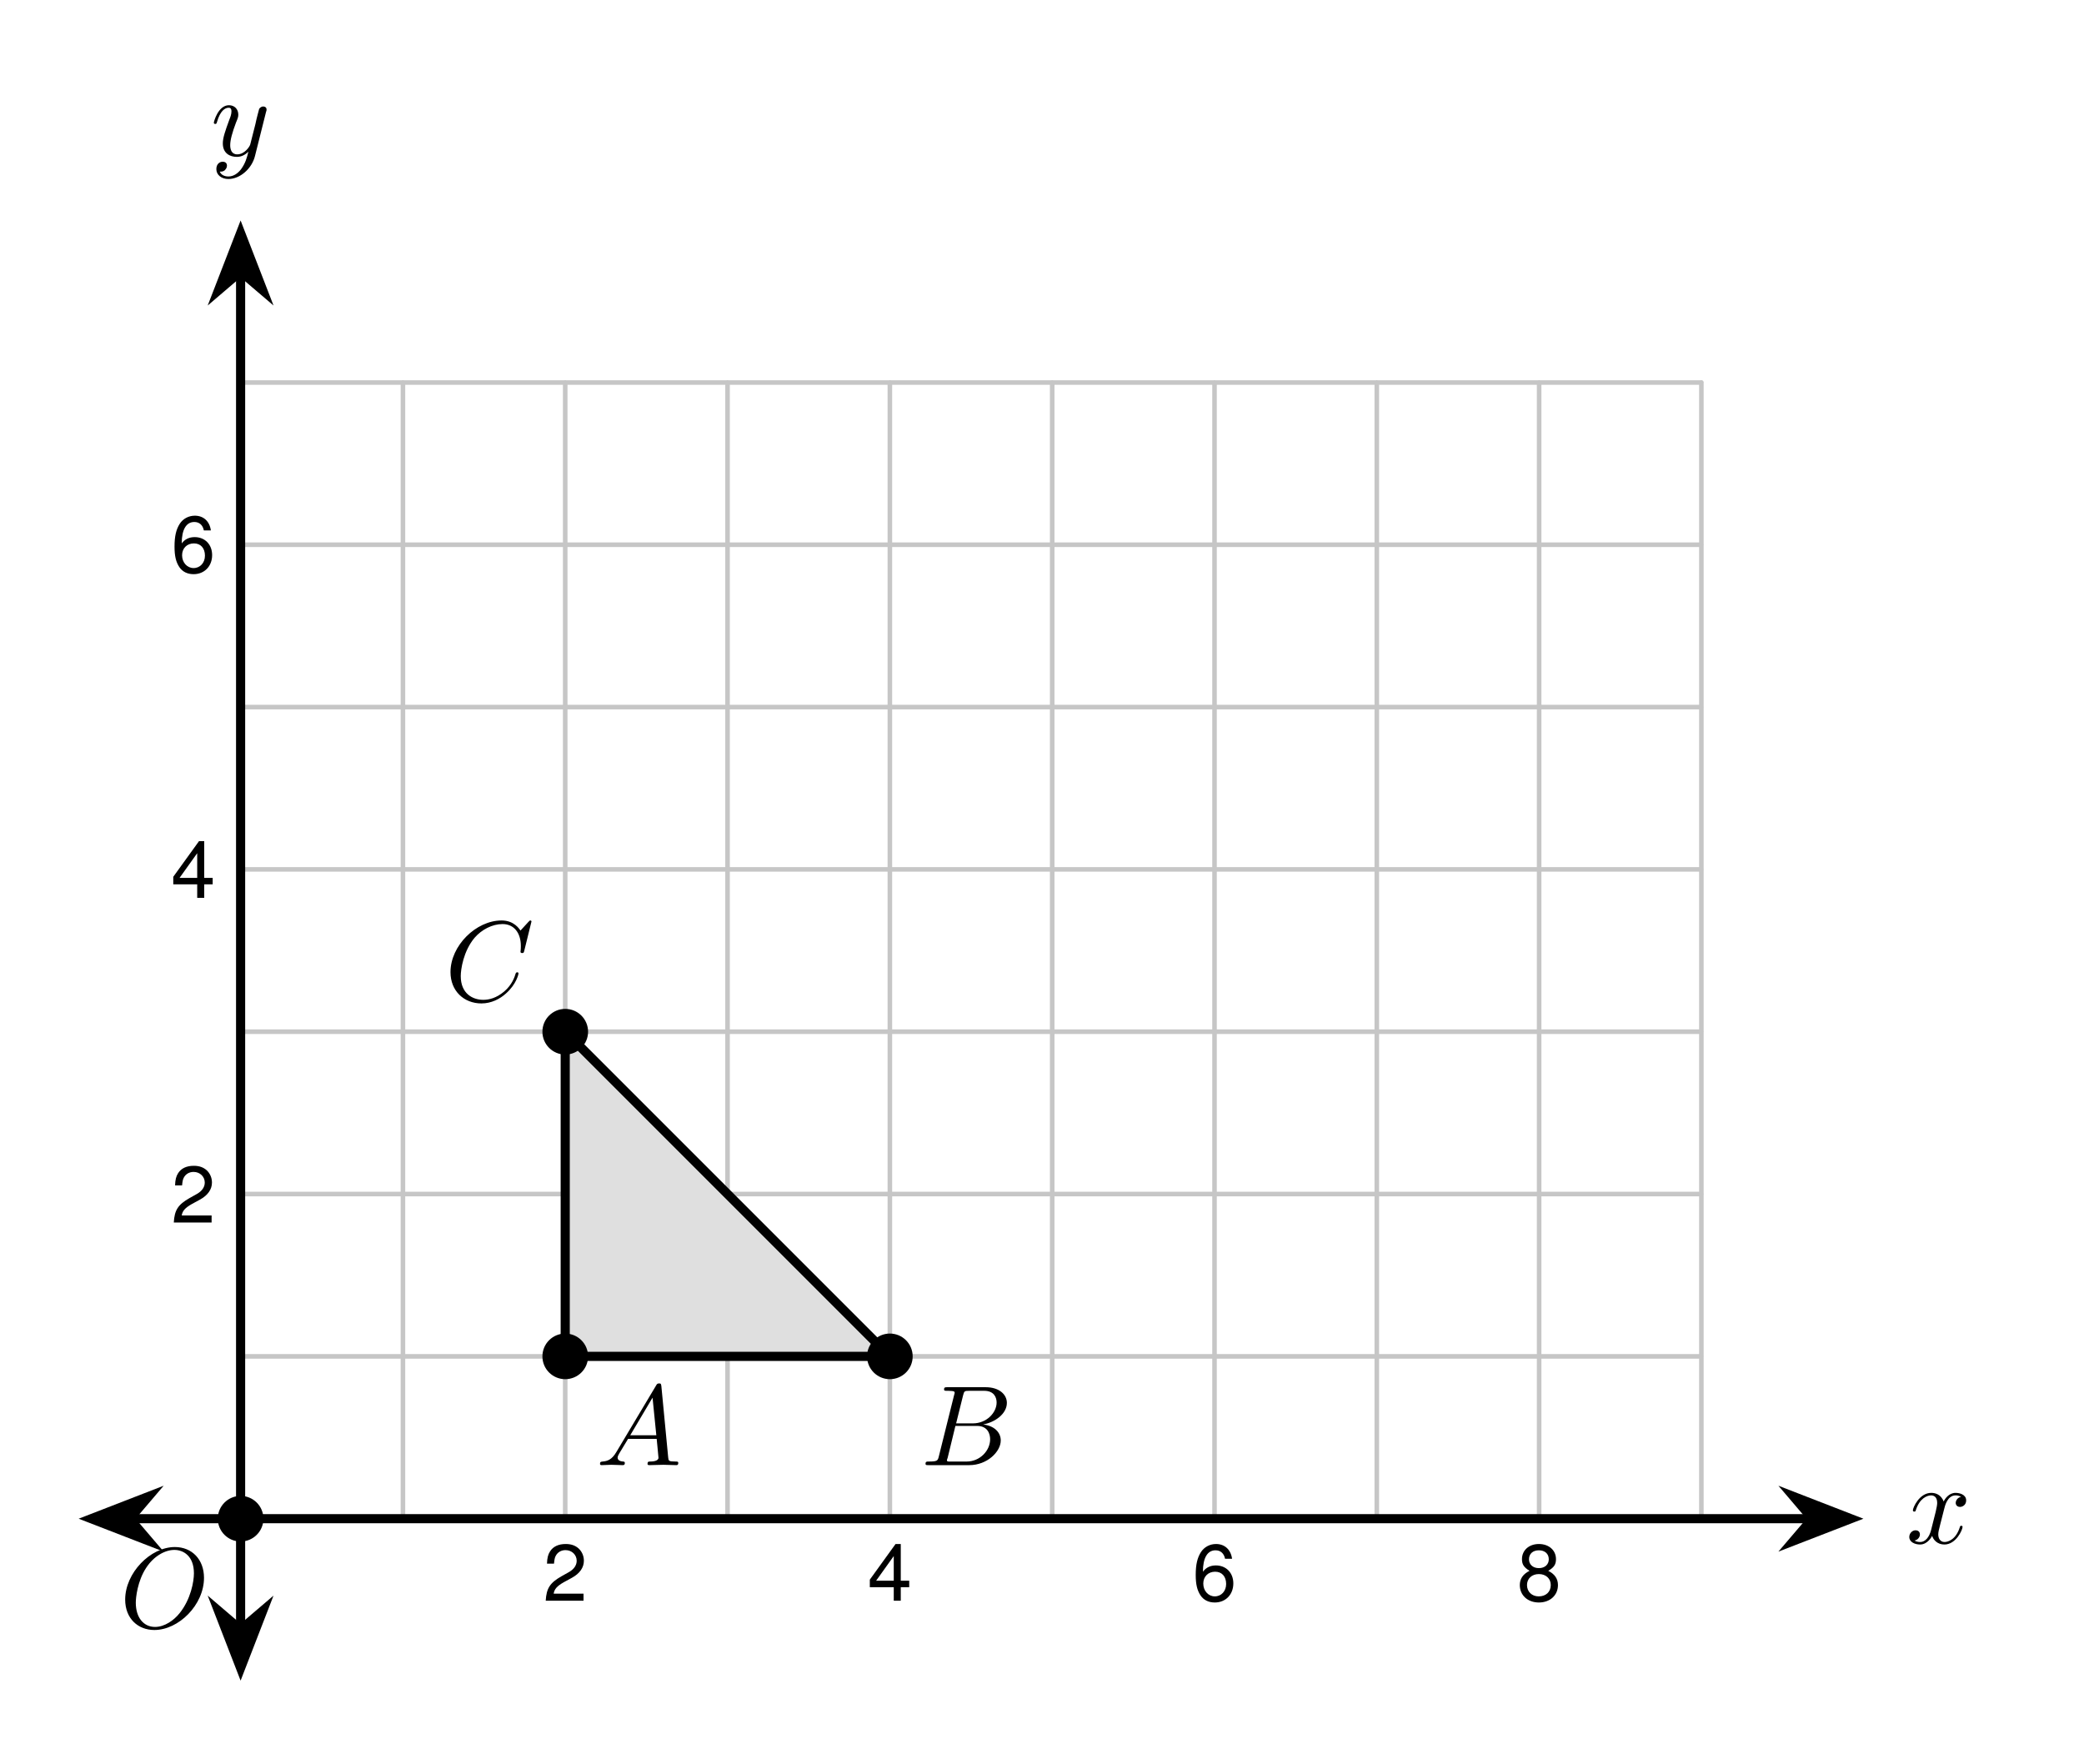
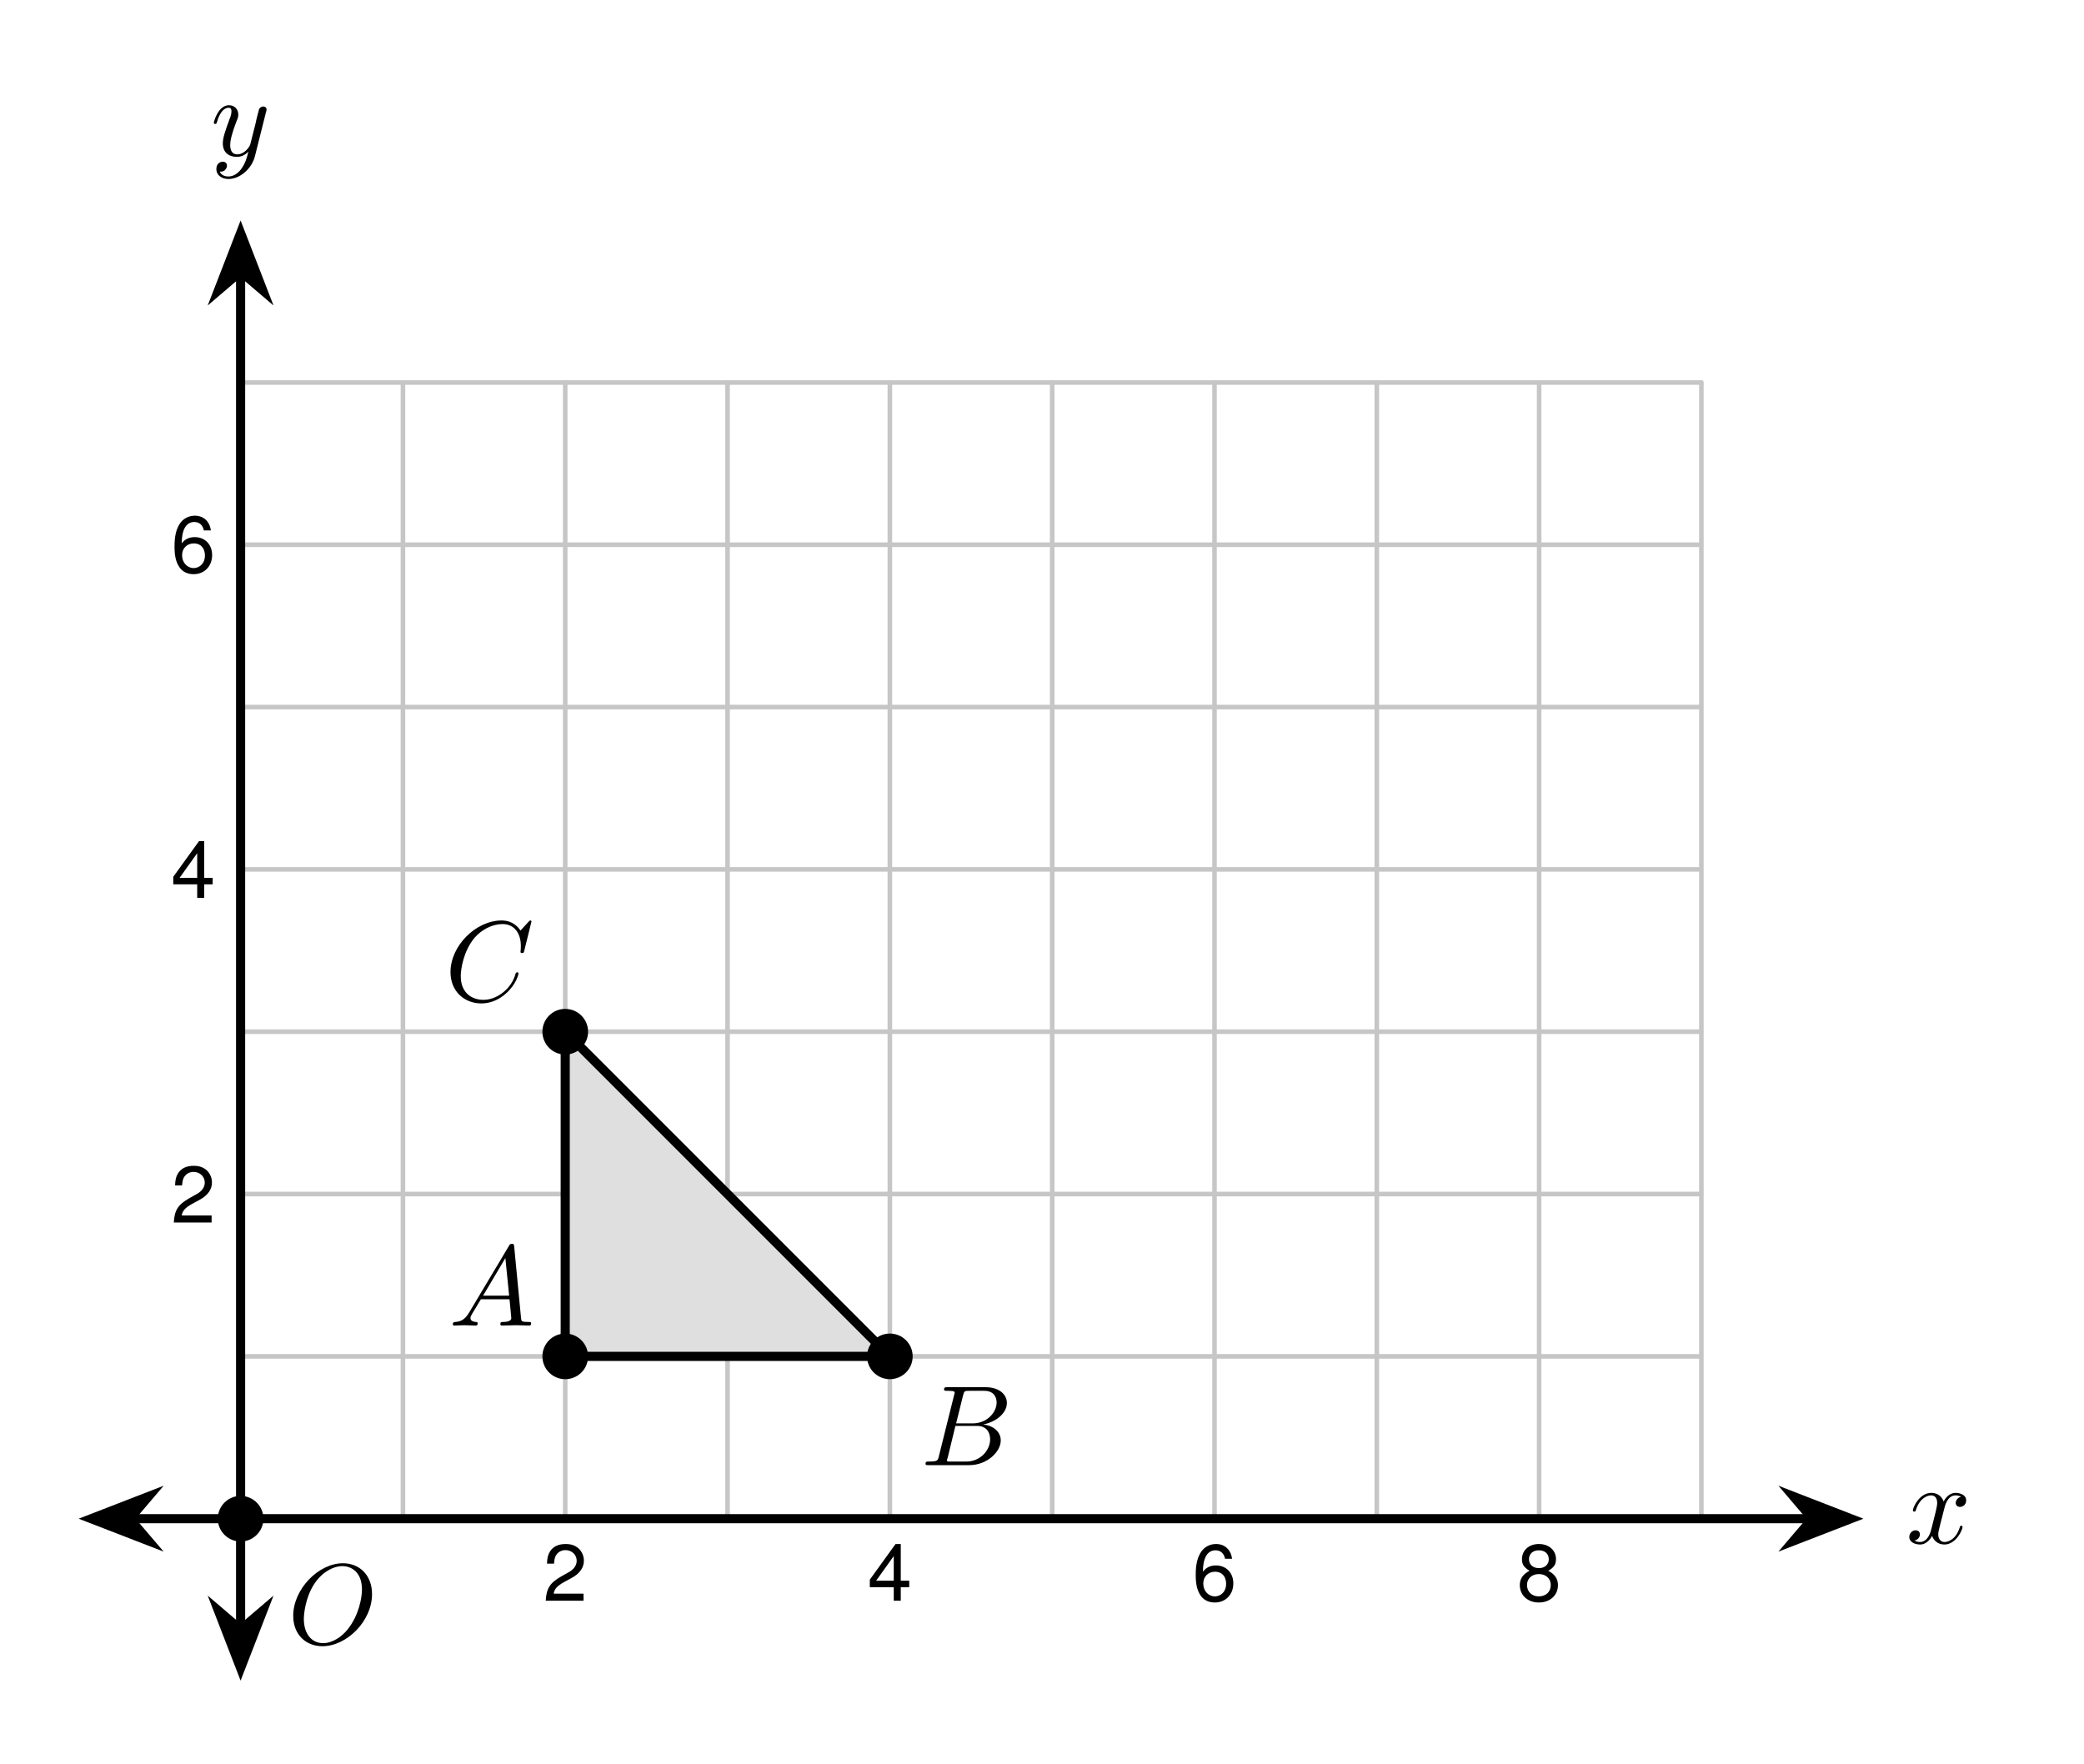
<svg xmlns="http://www.w3.org/2000/svg" xmlns:xlink="http://www.w3.org/1999/xlink" width="180.94" height="153.126" viewBox="0 0 180.94 153.126">
  <defs>
    <g>
      <g id="glyph-0-0">
        <path d="M 3.312 -2.984 C 3.375 -3.25 3.594 -4.156 4.297 -4.156 C 4.344 -4.156 4.578 -4.156 4.781 -4.031 C 4.5 -3.984 4.312 -3.734 4.312 -3.5 C 4.312 -3.344 4.422 -3.156 4.688 -3.156 C 4.906 -3.156 5.219 -3.328 5.219 -3.719 C 5.219 -4.234 4.641 -4.375 4.297 -4.375 C 3.719 -4.375 3.375 -3.859 3.266 -3.625 C 3.016 -4.281 2.484 -4.375 2.188 -4.375 C 1.156 -4.375 0.594 -3.094 0.594 -2.859 C 0.594 -2.75 0.688 -2.75 0.719 -2.75 C 0.797 -2.75 0.828 -2.781 0.844 -2.859 C 1.172 -3.906 1.828 -4.156 2.172 -4.156 C 2.359 -4.156 2.703 -4.078 2.703 -3.5 C 2.703 -3.188 2.531 -2.531 2.172 -1.141 C 2.016 -0.531 1.672 -0.109 1.234 -0.109 C 1.172 -0.109 0.938 -0.109 0.734 -0.234 C 0.984 -0.281 1.203 -0.5 1.203 -0.766 C 1.203 -1.047 0.984 -1.125 0.828 -1.125 C 0.531 -1.125 0.281 -0.859 0.281 -0.547 C 0.281 -0.094 0.781 0.109 1.219 0.109 C 1.875 0.109 2.234 -0.578 2.266 -0.641 C 2.375 -0.281 2.734 0.109 3.328 0.109 C 4.344 0.109 4.906 -1.172 4.906 -1.422 C 4.906 -1.516 4.828 -1.516 4.797 -1.516 C 4.703 -1.516 4.688 -1.469 4.672 -1.406 C 4.344 -0.344 3.672 -0.109 3.344 -0.109 C 2.969 -0.109 2.797 -0.422 2.797 -0.766 C 2.797 -0.984 2.859 -1.203 2.969 -1.641 Z M 3.312 -2.984 " />
      </g>
      <g id="glyph-0-1">
        <path d="M 4.812 -3.781 C 4.859 -3.906 4.859 -3.938 4.859 -4 C 4.859 -4.188 4.719 -4.266 4.562 -4.266 C 4.469 -4.266 4.312 -4.203 4.219 -4.062 C 4.203 -4.016 4.125 -3.703 4.078 -3.531 C 4.016 -3.266 3.938 -3 3.891 -2.734 L 3.438 -0.953 C 3.391 -0.797 2.969 -0.109 2.312 -0.109 C 1.812 -0.109 1.703 -0.547 1.703 -0.906 C 1.703 -1.359 1.875 -1.984 2.203 -2.859 C 2.375 -3.266 2.406 -3.375 2.406 -3.562 C 2.406 -4.016 2.094 -4.375 1.594 -4.375 C 0.656 -4.375 0.281 -2.938 0.281 -2.859 C 0.281 -2.75 0.391 -2.75 0.406 -2.75 C 0.5 -2.75 0.516 -2.781 0.562 -2.938 C 0.828 -3.859 1.234 -4.156 1.562 -4.156 C 1.641 -4.156 1.812 -4.156 1.812 -3.844 C 1.812 -3.594 1.719 -3.344 1.641 -3.156 C 1.25 -2.094 1.062 -1.531 1.062 -1.062 C 1.062 -0.188 1.688 0.109 2.281 0.109 C 2.672 0.109 3 -0.062 3.281 -0.344 C 3.156 0.172 3.031 0.656 2.641 1.188 C 2.375 1.531 2 1.812 1.547 1.812 C 1.406 1.812 0.953 1.781 0.797 1.391 C 0.953 1.391 1.078 1.391 1.219 1.281 C 1.312 1.188 1.422 1.062 1.422 0.875 C 1.422 0.562 1.156 0.531 1.047 0.531 C 0.828 0.531 0.5 0.688 0.5 1.172 C 0.5 1.672 0.938 2.031 1.547 2.031 C 2.562 2.031 3.594 1.125 3.859 0.016 Z M 4.812 -3.781 " />
      </g>
      <g id="glyph-0-2">
        <path d="M 1.766 -1.141 C 1.375 -0.469 0.984 -0.344 0.562 -0.312 C 0.438 -0.297 0.344 -0.297 0.344 -0.109 C 0.344 -0.047 0.391 0 0.469 0 C 0.75 0 1.047 -0.031 1.328 -0.031 C 1.656 -0.031 2 0 2.312 0 C 2.375 0 2.5 0 2.5 -0.188 C 2.5 -0.297 2.422 -0.312 2.344 -0.312 C 2.125 -0.328 1.875 -0.406 1.875 -0.656 C 1.875 -0.766 1.938 -0.875 2.016 -1.016 L 2.781 -2.281 L 5.266 -2.281 C 5.281 -2.078 5.422 -0.734 5.422 -0.641 C 5.422 -0.344 4.906 -0.312 4.703 -0.312 C 4.562 -0.312 4.469 -0.312 4.469 -0.109 C 4.469 0 4.594 0 4.609 0 C 5.016 0 5.438 -0.031 5.844 -0.031 C 6.094 -0.031 6.719 0 6.969 0 C 7.031 0 7.141 0 7.141 -0.203 C 7.141 -0.312 7.047 -0.312 6.922 -0.312 C 6.297 -0.312 6.297 -0.375 6.266 -0.656 L 5.672 -6.859 C 5.641 -7.047 5.641 -7.094 5.484 -7.094 C 5.312 -7.094 5.281 -7.031 5.219 -6.922 Z M 2.969 -2.594 L 4.906 -5.859 L 5.234 -2.594 Z M 2.969 -2.594 " />
      </g>
      <g id="glyph-0-3">
        <path d="M 1.578 -0.766 C 1.484 -0.391 1.469 -0.312 0.688 -0.312 C 0.516 -0.312 0.422 -0.312 0.422 -0.109 C 0.422 0 0.5 0 0.688 0 L 4.219 0 C 5.781 0 6.953 -1.172 6.953 -2.141 C 6.953 -2.859 6.375 -3.422 5.422 -3.531 C 6.453 -3.719 7.484 -4.453 7.484 -5.406 C 7.484 -6.125 6.828 -6.766 5.641 -6.766 L 2.312 -6.766 C 2.125 -6.766 2.031 -6.766 2.031 -6.562 C 2.031 -6.453 2.125 -6.453 2.312 -6.453 C 2.328 -6.453 2.516 -6.453 2.688 -6.438 C 2.859 -6.422 2.953 -6.406 2.953 -6.281 C 2.953 -6.234 2.938 -6.219 2.906 -6.094 Z M 3.078 -3.625 L 3.688 -6.078 C 3.781 -6.422 3.797 -6.453 4.234 -6.453 L 5.516 -6.453 C 6.375 -6.453 6.594 -5.875 6.594 -5.438 C 6.594 -4.562 5.734 -3.625 4.531 -3.625 Z M 2.641 -0.312 C 2.5 -0.312 2.484 -0.312 2.422 -0.312 C 2.312 -0.328 2.281 -0.344 2.281 -0.422 C 2.281 -0.453 2.281 -0.469 2.344 -0.641 L 3.016 -3.406 L 4.891 -3.406 C 5.844 -3.406 6.031 -2.672 6.031 -2.25 C 6.031 -1.266 5.156 -0.312 3.984 -0.312 Z M 2.641 -0.312 " />
      </g>
      <g id="glyph-0-4">
        <path d="M 7.531 -6.891 C 7.531 -6.922 7.516 -6.984 7.422 -6.984 C 7.391 -6.984 7.375 -6.969 7.266 -6.859 L 6.578 -6.109 C 6.484 -6.234 6.031 -6.984 4.938 -6.984 C 2.719 -6.984 0.5 -4.797 0.5 -2.5 C 0.5 -0.859 1.672 0.219 3.188 0.219 C 4.047 0.219 4.797 -0.172 5.312 -0.641 C 6.234 -1.453 6.406 -2.344 6.406 -2.375 C 6.406 -2.484 6.312 -2.484 6.297 -2.484 C 6.234 -2.484 6.188 -2.453 6.156 -2.375 C 6.078 -2.094 5.844 -1.391 5.156 -0.812 C 4.484 -0.25 3.859 -0.094 3.344 -0.094 C 2.453 -0.094 1.391 -0.609 1.391 -2.156 C 1.391 -2.719 1.609 -4.312 2.594 -5.484 C 3.203 -6.188 4.125 -6.672 5.016 -6.672 C 6.016 -6.672 6.609 -5.906 6.609 -4.766 C 6.609 -4.375 6.578 -4.359 6.578 -4.266 C 6.578 -4.156 6.688 -4.156 6.719 -4.156 C 6.859 -4.156 6.859 -4.188 6.906 -4.359 Z M 7.531 -6.891 " />
      </g>
      <g id="glyph-0-5">
        <path d="M 7.328 -4.312 C 7.328 -5.906 6.281 -6.984 4.797 -6.984 C 2.672 -6.984 0.484 -4.734 0.484 -2.422 C 0.484 -0.781 1.594 0.219 3.016 0.219 C 5.125 0.219 7.328 -1.953 7.328 -4.312 Z M 3.078 -0.047 C 2.094 -0.047 1.406 -0.844 1.406 -2.156 C 1.406 -2.578 1.547 -4.031 2.312 -5.188 C 2.984 -6.219 3.969 -6.734 4.75 -6.734 C 5.562 -6.734 6.453 -6.188 6.453 -4.703 C 6.453 -4 6.188 -2.453 5.203 -1.234 C 4.719 -0.625 3.906 -0.047 3.078 -0.047 Z M 3.078 -0.047 " />
      </g>
      <g id="glyph-1-0">
        <path d="M 3.516 -0.609 L 0.922 -0.609 C 0.984 -1 1.203 -1.266 1.812 -1.609 L 2.5 -1.984 C 3.188 -2.359 3.547 -2.875 3.547 -3.469 C 3.547 -3.891 3.375 -4.266 3.094 -4.531 C 2.797 -4.797 2.438 -4.922 1.969 -4.922 C 1.344 -4.922 0.875 -4.703 0.609 -4.281 C 0.438 -4.016 0.359 -3.719 0.344 -3.219 L 0.953 -3.219 C 0.984 -3.547 1.016 -3.75 1.109 -3.906 C 1.266 -4.203 1.578 -4.391 1.953 -4.391 C 2.5 -4.391 2.922 -3.984 2.922 -3.469 C 2.922 -3.078 2.688 -2.734 2.25 -2.484 L 1.609 -2.125 C 0.594 -1.547 0.297 -1.078 0.234 0 L 3.516 0 Z M 3.516 -0.609 " />
      </g>
      <g id="glyph-1-1">
        <path d="M 2.266 -1.172 L 2.266 0 L 2.875 0 L 2.875 -1.172 L 3.609 -1.172 L 3.609 -1.734 L 2.875 -1.734 L 2.875 -4.922 L 2.422 -4.922 L 0.188 -1.828 L 0.188 -1.172 Z M 2.266 -1.734 L 0.734 -1.734 L 2.266 -3.875 Z M 2.266 -1.734 " />
      </g>
      <g id="glyph-1-2">
        <path d="M 3.453 -3.641 C 3.344 -4.438 2.812 -4.922 2.062 -4.922 C 1.516 -4.922 1.031 -4.656 0.75 -4.219 C 0.438 -3.734 0.297 -3.141 0.297 -2.234 C 0.297 -1.422 0.422 -0.891 0.719 -0.453 C 0.984 -0.062 1.406 0.156 1.953 0.156 C 2.891 0.156 3.562 -0.531 3.562 -1.5 C 3.562 -2.422 2.938 -3.062 2.047 -3.062 C 1.562 -3.062 1.188 -2.875 0.922 -2.516 C 0.922 -3.719 1.312 -4.375 2.016 -4.375 C 2.453 -4.375 2.75 -4.109 2.844 -3.641 Z M 1.984 -2.516 C 2.562 -2.516 2.938 -2.109 2.938 -1.453 C 2.938 -0.828 2.516 -0.375 1.953 -0.375 C 1.391 -0.375 0.953 -0.859 0.953 -1.484 C 0.953 -2.094 1.375 -2.516 1.984 -2.516 Z M 1.984 -2.516 " />
      </g>
      <g id="glyph-1-3">
        <path d="M 2.719 -2.594 C 3.219 -2.891 3.391 -3.141 3.391 -3.609 C 3.391 -4.375 2.781 -4.922 1.906 -4.922 C 1.047 -4.922 0.438 -4.375 0.438 -3.609 C 0.438 -3.156 0.594 -2.906 1.094 -2.594 C 0.531 -2.312 0.25 -1.906 0.25 -1.359 C 0.25 -0.469 0.938 0.156 1.906 0.156 C 2.875 0.156 3.562 -0.469 3.562 -1.359 C 3.562 -1.906 3.281 -2.312 2.719 -2.594 Z M 1.906 -4.375 C 2.422 -4.375 2.766 -4.078 2.766 -3.594 C 2.766 -3.141 2.422 -2.828 1.906 -2.828 C 1.391 -2.828 1.047 -3.141 1.047 -3.594 C 1.047 -4.078 1.391 -4.375 1.906 -4.375 Z M 1.906 -2.312 C 2.516 -2.312 2.938 -1.922 2.938 -1.359 C 2.938 -0.766 2.516 -0.375 1.891 -0.375 C 1.297 -0.375 0.875 -0.781 0.875 -1.359 C 0.875 -1.922 1.297 -2.312 1.906 -2.312 Z M 1.906 -2.312 " />
      </g>
    </g>
    <clipPath id="clip-0">
      <path clip-rule="nonzero" d="M 0.484 118 L 25 118 L 25 145 L 0.484 145 Z M 0.484 118 " />
    </clipPath>
    <clipPath id="clip-1">
      <path clip-rule="nonzero" d="M 7 128 L 35 128 L 35 152.258 L 7 152.258 Z M 7 128 " />
    </clipPath>
  </defs>
  <path fill="none" stroke-width="0.399" stroke-linecap="round" stroke-linejoin="round" stroke="rgb(77.499%, 77.499%, 77.499%)" stroke-opacity="1" stroke-miterlimit="10" d="M 0 -0.001 L 127.56 -0.001 M 0 14.173 L 127.56 14.173 M 0 28.347 L 127.56 28.347 M 0 42.521 L 127.56 42.521 M 0 56.692 L 127.56 56.692 M 0 70.866 L 127.56 70.866 M 0 85.04 L 127.56 85.04 M 0 99.203 L 127.56 99.203 M 0 -0.001 L 0 99.214 M 14.175 -0.001 L 14.175 99.214 M 28.345 -0.001 L 28.345 99.214 M 42.519 -0.001 L 42.519 99.214 M 56.693 -0.001 L 56.693 99.214 M 70.868 -0.001 L 70.868 99.214 M 85.042 -0.001 L 85.042 99.214 M 99.212 -0.001 L 99.212 99.214 M 113.386 -0.001 L 113.386 99.214 M 127.553 -0.001 L 127.553 99.214 " transform="matrix(0.994325, 0, 0, -0.994325, 20.89014, 131.8504)" />
  <path fill="none" stroke-width="0.797" stroke-linecap="round" stroke-linejoin="round" stroke="rgb(0%, 0%, 0%)" stroke-opacity="1" stroke-miterlimit="10" d="M -9.495 -0.001 L 137.056 -0.001 " transform="matrix(0.994325, 0, 0, -0.994325, 20.89014, 131.8504)" />
  <path fill-rule="nonzero" fill="rgb(0%, 0%, 0%)" fill-opacity="1" d="M 7.926 131.852 L 12.891 133.773 L 11.25 131.852 L 12.891 129.926 Z M 7.926 131.852 " />
  <g clip-path="url(#clip-0)">
    <path fill="none" stroke-width="0.797" stroke-linecap="round" stroke-linejoin="miter" stroke="rgb(0%, 0%, 0%)" stroke-opacity="1" stroke-miterlimit="10" d="M 6.261 0.001 L 1.268 1.934 L 2.918 0.001 L 1.268 -1.936 Z M 6.261 0.001 " transform="matrix(-0.994325, 0, 0, 0.994325, 14.15156, 131.8504)" />
  </g>
  <path fill-rule="nonzero" fill="rgb(0%, 0%, 0%)" fill-opacity="1" stroke-width="0.797" stroke-linecap="round" stroke-linejoin="miter" stroke="rgb(0%, 0%, 0%)" stroke-opacity="1" stroke-miterlimit="10" d="M 6.262 -0.001 L 1.268 1.936 L 2.918 -0.001 L 1.268 -1.934 Z M 6.262 -0.001 " transform="matrix(0.994325, 0, 0, -0.994325, 154.4654, 131.8504)" />
  <g fill="rgb(0%, 0%, 0%)" fill-opacity="1">
    <use xlink:href="#glyph-0-0" x="165.49" y="133.983" />
  </g>
  <path fill="none" stroke-width="0.797" stroke-linecap="round" stroke-linejoin="round" stroke="rgb(0%, 0%, 0%)" stroke-opacity="1" stroke-miterlimit="10" d="M 0 -9.496 L 0 108.71 " transform="matrix(0.994325, 0, 0, -0.994325, 20.89014, 131.8504)" />
  <path fill-rule="nonzero" fill="rgb(0%, 0%, 0%)" fill-opacity="1" d="M 20.891 144.812 L 22.812 139.848 L 20.891 141.488 L 18.969 139.848 Z M 20.891 144.812 " />
  <g clip-path="url(#clip-1)">
    <path fill="none" stroke-width="0.797" stroke-linecap="round" stroke-linejoin="miter" stroke="rgb(0%, 0%, 0%)" stroke-opacity="1" stroke-miterlimit="10" d="M 6.259 0 L 1.266 1.933 L 2.916 0 L 1.266 -1.932 Z M 6.259 0 " transform="matrix(0, 0.994325, 0.994325, 0, 20.89014, 138.589)" />
  </g>
  <path fill-rule="nonzero" fill="rgb(0%, 0%, 0%)" fill-opacity="1" stroke-width="0.797" stroke-linecap="round" stroke-linejoin="miter" stroke="rgb(0%, 0%, 0%)" stroke-opacity="1" stroke-miterlimit="10" d="M 6.258 -0 L 1.265 1.932 L 2.915 -0 L 1.265 -1.933 Z M 6.258 -0 " transform="matrix(0, -0.994325, -0.994325, 0, 20.89014, 26.46116)" />
  <g fill="rgb(0%, 0%, 0%)" fill-opacity="1">
    <use xlink:href="#glyph-0-1" x="18.284" y="13.51" />
  </g>
  <path fill-rule="nonzero" fill="rgb(100%, 100%, 100%)" fill-opacity="1" d="M 46.156 139.961 L 51.996 139.961 L 51.996 133.039 L 46.156 133.039 Z M 46.156 139.961 " />
  <g fill="rgb(0%, 0%, 0%)" fill-opacity="1">
    <use xlink:href="#glyph-1-0" x="47.148" y="138.97" />
  </g>
  <path fill-rule="nonzero" fill="rgb(100%, 100%, 100%)" fill-opacity="1" d="M 74.344 139.961 L 80.18 139.961 L 80.18 133.039 L 74.344 133.039 Z M 74.344 139.961 " />
  <g fill="rgb(0%, 0%, 0%)" fill-opacity="1">
    <use xlink:href="#glyph-1-1" x="75.333" y="138.97" />
  </g>
  <path fill-rule="nonzero" fill="rgb(100%, 100%, 100%)" fill-opacity="1" d="M 102.531 140.102 L 108.367 140.102 L 108.367 133.039 L 102.531 133.039 Z M 102.531 140.102 " />
  <g fill="rgb(0%, 0%, 0%)" fill-opacity="1">
    <use xlink:href="#glyph-1-2" x="103.52" y="138.97" />
  </g>
  <path fill-rule="nonzero" fill="rgb(100%, 100%, 100%)" fill-opacity="1" d="M 130.715 140.102 L 136.551 140.102 L 136.551 133.039 L 130.715 133.039 Z M 130.715 140.102 " />
  <g fill="rgb(0%, 0%, 0%)" fill-opacity="1">
    <use xlink:href="#glyph-1-3" x="131.705" y="138.97" />
  </g>
  <path fill-rule="nonzero" fill="rgb(100%, 100%, 100%)" fill-opacity="1" d="M 13.863 107.125 L 19.703 107.125 L 19.703 100.203 L 13.863 100.203 Z M 13.863 107.125 " />
  <g fill="rgb(0%, 0%, 0%)" fill-opacity="1">
    <use xlink:href="#glyph-1-0" x="14.856" y="106.135" />
  </g>
  <path fill-rule="nonzero" fill="rgb(100%, 100%, 100%)" fill-opacity="1" d="M 13.863 78.941 L 19.703 78.941 L 19.703 72.02 L 13.863 72.02 Z M 13.863 78.941 " />
  <g fill="rgb(0%, 0%, 0%)" fill-opacity="1">
    <use xlink:href="#glyph-1-1" x="14.856" y="77.949" />
  </g>
  <path fill-rule="nonzero" fill="rgb(100%, 100%, 100%)" fill-opacity="1" d="M 13.863 50.824 L 19.703 50.824 L 19.703 43.762 L 13.863 43.762 Z M 13.863 50.824 " />
  <g fill="rgb(0%, 0%, 0%)" fill-opacity="1">
    <use xlink:href="#glyph-1-2" x="14.856" y="49.693" />
  </g>
  <path fill-rule="nonzero" fill="rgb(87.5%, 87.5%, 87.5%)" fill-opacity="1" stroke-width="0.797" stroke-linecap="round" stroke-linejoin="round" stroke="rgb(0%, 0%, 0%)" stroke-opacity="1" stroke-miterlimit="10" d="M 28.345 14.173 L 56.693 14.173 L 28.345 42.521 Z M 28.345 14.173 " transform="matrix(0.994325, 0, 0, -0.994325, 20.89014, 131.8504)" />
  <path fill-rule="nonzero" fill="rgb(0%, 0%, 0%)" fill-opacity="1" d="M 51.059 117.758 C 51.059 116.664 50.172 115.777 49.074 115.777 C 47.98 115.777 47.094 116.664 47.094 117.758 C 47.094 118.852 47.98 119.738 49.074 119.738 C 50.172 119.738 51.059 118.852 51.059 117.758 Z M 51.059 117.758 " />
  <g fill="rgb(0%, 0%, 0%)" fill-opacity="1">
-     <use xlink:href="#glyph-0-2" x="51.75" y="127.201" />
+     <use xlink:href="#glyph-0-2" x="38.972" y="115.083" />
  </g>
  <path fill-rule="nonzero" fill="rgb(0%, 0%, 0%)" fill-opacity="1" d="M 79.242 117.758 C 79.242 116.664 78.355 115.777 77.262 115.777 C 76.168 115.777 75.281 116.664 75.281 117.758 C 75.281 118.852 76.168 119.738 77.262 119.738 C 78.355 119.738 79.242 118.852 79.242 117.758 Z M 79.242 117.758 " />
  <g fill="rgb(0%, 0%, 0%)" fill-opacity="1">
    <use xlink:href="#glyph-0-3" x="79.936" y="127.201" />
  </g>
  <path fill-rule="nonzero" fill="rgb(0%, 0%, 0%)" fill-opacity="1" d="M 51.059 89.57 C 51.059 88.477 50.172 87.59 49.074 87.59 C 47.98 87.59 47.094 88.477 47.094 89.57 C 47.094 90.664 47.98 91.555 49.074 91.555 C 50.172 91.555 51.059 90.664 51.059 89.57 Z M 51.059 89.57 " />
  <g fill="rgb(0%, 0%, 0%)" fill-opacity="1">
    <use xlink:href="#glyph-0-4" x="38.613" y="86.897" />
  </g>
  <path fill-rule="nonzero" fill="rgb(0%, 0%, 0%)" fill-opacity="1" d="M 22.871 131.852 C 22.871 130.758 21.984 129.871 20.891 129.871 C 19.797 129.871 18.91 130.758 18.91 131.852 C 18.91 132.945 19.797 133.832 20.891 133.832 C 21.984 133.832 22.871 132.945 22.871 131.852 Z M 22.871 131.852 " />
  <g fill="rgb(0%, 0%, 0%)" fill-opacity="1">
-     <use xlink:href="#glyph-0-5" x="10.384" y="141.295" />
+     <use xlink:href="#glyph-0-5" x="24.974" y="142.703" />
  </g>
</svg>
